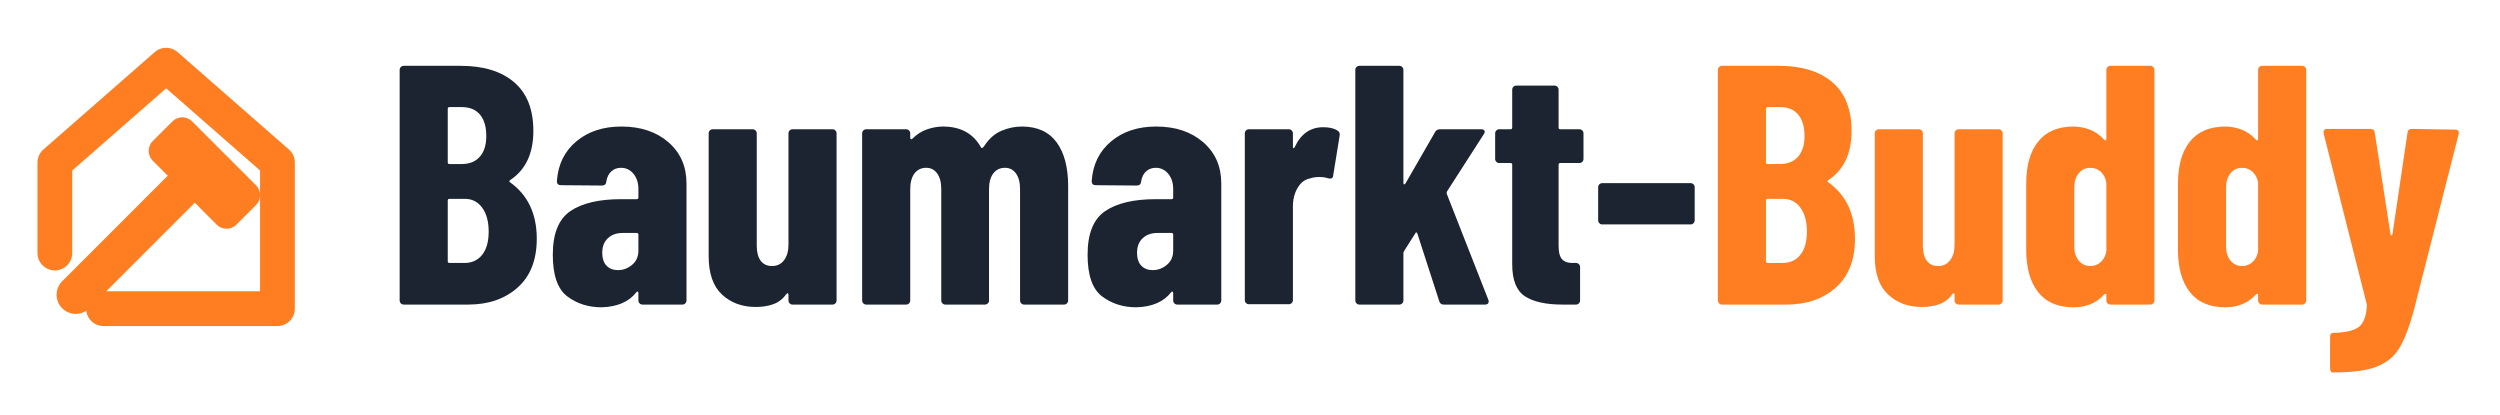
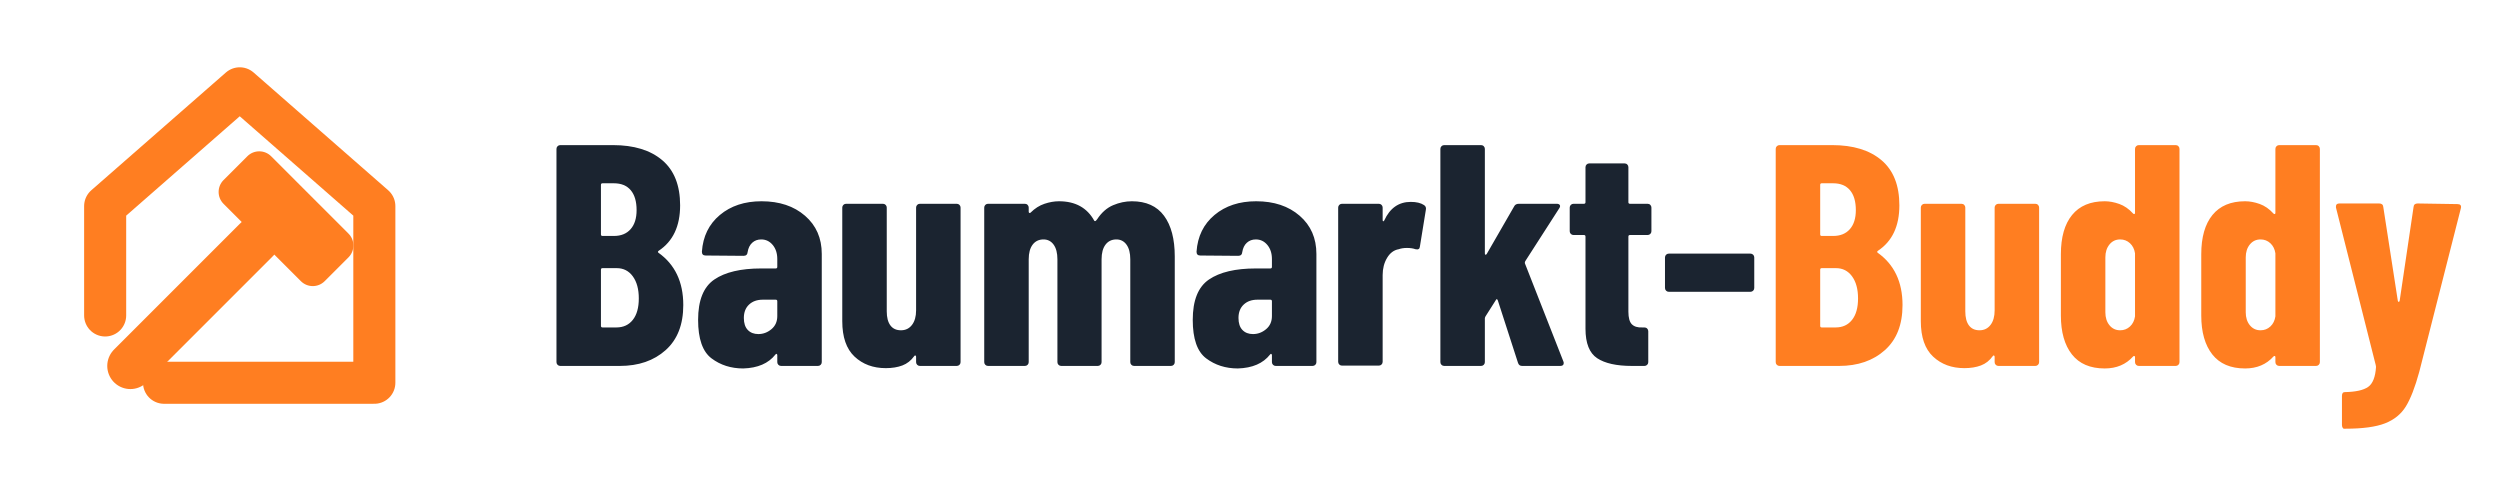
- <svg xmlns="http://www.w3.org/2000/svg" viewBox="0 0 1466 243" width="1466" height="243">
-   <g transform="translate(-0.47 13.76)">
-     <g transform="scale(4.079)" fill="none" stroke="#FF7E21" stroke-linecap="round" stroke-linejoin="round">
+ <svg xmlns="http://www.w3.org/2000/svg" viewBox="0 0 1585 304" width="1585" height="304">
+   <g transform="translate(24 24)">
+     <g transform="scale(5.3333)" fill="none" stroke="#FF7E21" stroke-linecap="round" stroke-linejoin="round">
      <path d="M15 41H40V20L24 6 8 20V33" stroke-width="5" />
      <path d="M11 39L26 24" stroke-width="5.5" />
      <rect x="21" y="17.5" width="17" height="8" rx="2" transform="rotate(45 29.5 21.5)" fill="#FF7E21" stroke="none" />
    </g>
  </g>
-   <path fill="#1B2430" d="M314.76 140Q314.76 158.60 303.56 168.60Q292.36 178.60 274.56 178.60L274.56 178.60L236.76 178.60Q235.76 178.60 235.06 177.90Q234.36 177.20 234.36 176.20L234.36 176.20L234.36 41Q234.36 40 235.06 39.30Q235.76 38.60 236.76 38.60L236.76 38.60L270.16 38.60Q290.16 38.60 301.46 48.20Q312.76 57.80 312.76 76.80L312.76 76.80Q312.76 96.60 299.16 105.60L299.16 105.60Q298.36 106.20 298.96 106.80L298.96 106.80Q314.76 118 314.76 140L314.76 140ZM263.56 62.80Q262.56 62.80 262.56 63.80L262.56 63.80L262.56 95.20Q262.56 96.20 263.56 96.20L263.56 96.20L270.76 96.20Q277.56 96.20 281.36 91.90Q285.16 87.60 285.16 79.80L285.16 79.80Q285.16 71.60 281.46 67.20Q277.76 62.80 270.76 62.80L270.76 62.80L263.56 62.80ZM272.36 154.20Q278.96 154.20 282.76 149.40Q286.56 144.60 286.56 135.80L286.56 135.80Q286.56 127 282.76 121.80Q278.96 116.60 272.56 116.60L272.56 116.60L263.56 116.60Q262.56 116.60 262.56 117.60L262.56 117.60L262.56 153.20Q262.56 154.20 263.56 154.20L263.56 154.20L272.36 154.20ZM364.36 74.20Q381.36 74.20 391.96 83.40Q402.56 92.60 402.56 107.60L402.56 107.60L402.56 176.20Q402.56 177.20 401.86 177.90Q401.16 178.60 400.16 178.60L400.16 178.60L376.76 178.60Q375.76 178.60 375.06 177.90Q374.36 177.20 374.36 176.20L374.36 176.20L374.36 171.80Q374.36 171.20 373.96 171Q373.56 170.80 373.16 171.40L373.16 171.40Q366.56 179.80 352.76 180.20L352.76 180.20Q341.16 180.20 332.66 173.80Q324.16 167.40 324.16 149.40L324.16 149.40Q324.16 130.80 334.46 123.80Q344.76 116.80 364.16 116.80L364.16 116.80L373.36 116.80Q374.36 116.80 374.36 115.80L374.36 115.80L374.36 110.80Q374.36 105.40 371.46 101.90Q368.56 98.40 364.16 98.40L364.16 98.40Q360.76 98.40 358.46 100.50Q356.16 102.60 355.56 106.40L355.56 106.40Q355.36 108.80 352.96 108.80L352.96 108.80L328.96 108.60Q326.56 108.60 326.56 106.20L326.56 106.20Q327.56 91.60 337.96 82.90Q348.36 74.20 364.36 74.20L364.36 74.20ZM362.36 158.40Q366.96 158.40 370.66 155.30Q374.36 152.20 374.36 147L374.36 147L374.36 137.60Q374.36 136.60 373.36 136.60L373.36 136.60L365.16 136.60Q359.76 136.60 356.46 139.70Q353.16 142.80 353.16 148.20L353.16 148.20Q353.16 153.20 355.66 155.80Q358.16 158.40 362.36 158.40L362.36 158.40ZM462.36 78.20Q462.36 77.20 463.06 76.50Q463.76 75.80 464.76 75.80L464.76 75.80L488.16 75.80Q489.16 75.80 489.86 76.50Q490.56 77.20 490.56 78.20L490.56 78.20L490.56 176.20Q490.56 177.20 489.86 177.90Q489.16 178.60 488.16 178.60L488.16 178.60L464.76 178.60Q463.76 178.60 463.06 177.90Q462.36 177.20 462.36 176.20L462.36 176.20L462.36 172.80Q462.36 172.20 461.96 172Q461.56 171.80 461.16 172.40L461.16 172.40Q458.16 176.60 453.66 178.30Q449.16 180 443.16 180L443.16 180Q431.16 180 423.36 172.70Q415.56 165.40 415.56 150.20L415.56 150.20L415.56 78.20Q415.56 77.20 416.26 76.50Q416.96 75.80 417.96 75.80L417.96 75.80L441.36 75.80Q442.36 75.80 443.06 76.50Q443.76 77.20 443.76 78.20L443.76 78.20L443.76 144Q443.76 149.80 446.06 152.90Q448.36 156 452.76 156L452.76 156Q457.16 156 459.76 152.60Q462.36 149.20 462.36 143.40L462.36 143.40L462.36 78.20ZM599.16 74.20Q612.76 74.20 619.56 83.40Q626.36 92.60 626.36 109.20L626.36 109.20L626.36 176.20Q626.36 177.20 625.66 177.90Q624.96 178.60 623.96 178.60L623.96 178.60L600.56 178.60Q599.56 178.60 598.86 177.90Q598.16 177.20 598.16 176.20L598.16 176.20L598.16 111.00Q598.16 105.00 595.76 101.70Q593.36 98.40 589.36 98.40L589.36 98.40Q584.96 98.40 582.46 101.70Q579.96 105.00 579.96 111.00L579.96 111.00L579.96 176.20Q579.96 177.20 579.26 177.90Q578.56 178.60 577.56 178.60L577.56 178.60L554.36 178.60Q553.36 178.60 552.66 177.90Q551.96 177.20 551.96 176.20L551.96 176.20L551.96 111.00Q551.96 105.00 549.56 101.70Q547.16 98.40 543.16 98.40L543.16 98.40Q538.76 98.40 536.26 101.70Q533.76 105.00 533.76 111.00L533.76 111.00L533.76 176.20Q533.76 177.20 533.06 177.90Q532.36 178.60 531.36 178.60L531.36 178.60L507.96 178.60Q506.96 178.60 506.26 177.90Q505.56 177.20 505.56 176.20L505.56 176.20L505.56 78.20Q505.56 77.20 506.26 76.50Q506.96 75.80 507.96 75.80L507.96 75.80L531.36 75.80Q532.36 75.80 533.06 76.50Q533.76 77.20 533.76 78.20L533.76 78.20L533.76 80.80Q533.76 81.40 534.16 81.60Q534.56 81.80 534.96 81.40L534.96 81.40Q538.96 77.40 543.76 75.80Q548.56 74.20 552.96 74.20L552.96 74.20Q568.56 74.20 575.36 86.60L575.36 86.60L575.76 86.80Q576.36 86.80 577.16 85.60L577.16 85.60Q581.36 79.20 587.26 76.70Q593.16 74.20 599.16 74.20L599.16 74.20ZM677.96 74.20Q694.96 74.20 705.56 83.40Q716.16 92.60 716.16 107.60L716.16 107.60L716.16 176.20Q716.16 177.20 715.46 177.90Q714.76 178.60 713.76 178.60L713.76 178.60L690.36 178.60Q689.36 178.60 688.66 177.90Q687.96 177.20 687.96 176.20L687.96 176.20L687.96 171.80Q687.96 171.20 687.56 171Q687.16 170.80 686.76 171.40L686.76 171.40Q680.16 179.80 666.36 180.20L666.36 180.20Q654.76 180.20 646.26 173.80Q637.76 167.40 637.76 149.40L637.76 149.40Q637.76 130.80 648.06 123.80Q658.36 116.80 677.76 116.80L677.76 116.80L686.96 116.80Q687.96 116.80 687.96 115.80L687.96 115.80L687.96 110.80Q687.96 105.40 685.06 101.90Q682.16 98.40 677.76 98.40L677.76 98.40Q674.36 98.40 672.06 100.50Q669.76 102.60 669.16 106.40L669.16 106.40Q668.96 108.80 666.56 108.80L666.56 108.80L642.56 108.60Q640.16 108.60 640.16 106.20L640.16 106.20Q641.16 91.60 651.56 82.90Q661.96 74.20 677.96 74.20L677.96 74.20ZM675.96 158.40Q680.56 158.40 684.26 155.30Q687.96 152.20 687.96 147L687.96 147L687.96 137.60Q687.96 136.60 686.96 136.60L686.96 136.60L678.76 136.60Q673.36 136.60 670.06 139.70Q666.76 142.80 666.76 148.20L666.76 148.20Q666.76 153.20 669.26 155.80Q671.76 158.40 675.96 158.40L675.96 158.40ZM775.96 74.60Q781.36 74.60 784.36 76.60L784.36 76.60Q785.96 77.60 785.56 79.60L785.56 79.60L781.76 103.00Q781.56 105.20 778.96 104.60L778.96 104.60Q776.76 103.80 773.56 103.80L773.56 103.80Q770.56 103.80 768.36 104.60L768.36 104.60Q763.76 105.40 760.96 110.10Q758.16 114.80 758.16 121L758.16 121L758.16 176Q758.16 177 757.46 177.70Q756.76 178.40 755.76 178.40L755.76 178.40L732.36 178.40Q731.36 178.40 730.66 177.70Q729.96 177 729.96 176L729.96 176L729.96 78.20Q729.96 77.20 730.66 76.50Q731.36 75.80 732.36 75.80L732.36 75.80L755.76 75.80Q756.76 75.80 757.46 76.50Q758.16 77.20 758.16 78.20L758.16 78.20L758.16 86.00Q758.16 86.80 758.46 86.90Q758.76 87.00 759.16 86.40L759.16 86.40Q764.56 74.60 775.96 74.60L775.96 74.60ZM797.16 178.60Q796.16 178.60 795.46 177.90Q794.76 177.20 794.76 176.20L794.76 176.20L794.76 41Q794.76 40 795.46 39.30Q796.16 38.60 797.16 38.60L797.16 38.60L820.56 38.60Q821.56 38.60 822.26 39.30Q822.96 40 822.96 41L822.96 41L822.96 107.20Q822.96 108.00 823.36 108.10Q823.76 108.20 824.16 107.60L824.16 107.60L841.56 77.40Q842.36 75.80 844.56 75.80L844.56 75.80L868.56 75.80Q869.96 75.80 870.46 76.60Q870.96 77.40 870.16 78.60L870.16 78.60L848.56 112.20Q848.16 113.00 848.36 113.60L848.36 113.60L872.76 175.80Q872.96 176.20 872.96 176.80L872.96 176.80Q872.96 178.60 870.76 178.60L870.76 178.60L846.56 178.60Q844.56 178.60 843.96 176.60L843.96 176.60L831.16 137Q830.96 136.40 830.56 136.30Q830.16 136.20 829.96 136.80L829.96 136.80L823.36 147.20Q822.96 148 822.96 148.40L822.96 148.40L822.96 176.20Q822.96 177.20 822.26 177.90Q821.56 178.60 820.56 178.60L820.56 178.60L797.16 178.60ZM928.56 93.20Q928.56 94.20 927.86 94.90Q927.16 95.60 926.16 95.60L926.16 95.60L914.96 95.60Q913.96 95.60 913.96 96.60L913.96 96.60L913.96 144.20Q913.96 150 916.16 152.20Q918.36 154.40 922.76 154.20L922.76 154.20L924.16 154.20Q925.16 154.20 925.86 154.90Q926.56 155.60 926.56 156.60L926.56 156.60L926.56 176.20Q926.56 177.20 925.86 177.90Q925.16 178.60 924.16 178.60L924.16 178.60L916.16 178.60Q901.56 178.60 894.16 173.70Q886.76 168.80 886.76 155L886.76 155L886.76 96.60Q886.76 95.60 885.76 95.60L885.76 95.60L879.16 95.60Q878.16 95.60 877.46 94.90Q876.76 94.20 876.76 93.20L876.76 93.20L876.76 78.20Q876.76 77.20 877.46 76.50Q878.16 75.80 879.16 75.80L879.16 75.80L885.76 75.80Q886.76 75.80 886.76 74.80L886.76 74.80L886.76 52.60Q886.76 51.60 887.46 50.90Q888.16 50.20 889.16 50.20L889.16 50.20L911.56 50.20Q912.56 50.20 913.26 50.90Q913.96 51.60 913.96 52.60L913.96 52.60L913.96 74.80Q913.96 75.80 914.96 75.80L914.96 75.80L926.16 75.80Q927.16 75.80 927.86 76.50Q928.56 77.20 928.56 78.20L928.56 78.20L928.56 93.20ZM939.56 131.60Q938.56 131.60 937.86 130.90Q937.16 130.20 937.16 129.20L937.16 129.20L937.16 109.80Q937.16 108.80 937.86 108.10Q938.56 107.40 939.56 107.40L939.56 107.40L991.36 107.40Q992.36 107.40 993.06 108.10Q993.76 108.80 993.76 109.80L993.76 109.80L993.76 129.20Q993.76 130.20 993.06 130.90Q992.36 131.60 991.36 131.60L991.36 131.60L939.56 131.60Z" />
-   <path fill="#FF7E21" d="M1087.76 140Q1087.76 158.60 1076.56 168.60Q1065.36 178.60 1047.56 178.60L1047.56 178.60L1009.76 178.60Q1008.76 178.60 1008.06 177.90Q1007.36 177.20 1007.36 176.20L1007.36 176.20L1007.36 41Q1007.36 40 1008.06 39.30Q1008.76 38.60 1009.76 38.60L1009.76 38.60L1043.16 38.60Q1063.16 38.60 1074.46 48.20Q1085.76 57.80 1085.76 76.80L1085.76 76.80Q1085.76 96.60 1072.16 105.60L1072.16 105.60Q1071.36 106.20 1071.96 106.80L1071.96 106.80Q1087.76 118 1087.76 140L1087.76 140ZM1036.56 62.80Q1035.56 62.80 1035.56 63.80L1035.56 63.80L1035.56 95.20Q1035.56 96.20 1036.56 96.20L1036.56 96.20L1043.76 96.20Q1050.56 96.20 1054.36 91.90Q1058.16 87.60 1058.16 79.80L1058.16 79.80Q1058.16 71.60 1054.46 67.20Q1050.76 62.80 1043.76 62.80L1043.76 62.80L1036.56 62.80ZM1045.36 154.20Q1051.96 154.20 1055.76 149.40Q1059.56 144.60 1059.56 135.80L1059.56 135.80Q1059.56 127 1055.76 121.80Q1051.96 116.60 1045.56 116.60L1045.56 116.60L1036.56 116.60Q1035.56 116.60 1035.56 117.60L1035.56 117.60L1035.56 153.20Q1035.56 154.20 1036.56 154.20L1036.56 154.20L1045.36 154.20ZM1146.16 78.20Q1146.16 77.20 1146.86 76.50Q1147.56 75.80 1148.56 75.80L1148.56 75.80L1171.96 75.80Q1172.96 75.80 1173.66 76.50Q1174.36 77.20 1174.36 78.20L1174.36 78.20L1174.36 176.20Q1174.36 177.20 1173.66 177.90Q1172.96 178.60 1171.96 178.60L1171.96 178.60L1148.56 178.60Q1147.56 178.60 1146.86 177.90Q1146.16 177.20 1146.16 176.20L1146.16 176.20L1146.16 172.80Q1146.16 172.20 1145.76 172Q1145.36 171.80 1144.96 172.40L1144.96 172.40Q1141.96 176.60 1137.46 178.30Q1132.96 180 1126.96 180L1126.96 180Q1114.96 180 1107.16 172.70Q1099.36 165.40 1099.36 150.20L1099.36 150.20L1099.36 78.20Q1099.36 77.20 1100.06 76.50Q1100.76 75.80 1101.76 75.80L1101.76 75.80L1125.16 75.80Q1126.16 75.80 1126.86 76.50Q1127.56 77.20 1127.56 78.20L1127.56 78.20L1127.56 144Q1127.56 149.80 1129.86 152.90Q1132.16 156 1136.56 156L1136.56 156Q1140.96 156 1143.56 152.60Q1146.16 149.20 1146.16 143.40L1146.16 143.40L1146.16 78.20ZM1235.16 41Q1235.16 40 1235.86 39.30Q1236.56 38.60 1237.56 38.60L1237.56 38.60L1260.96 38.60Q1261.96 38.60 1262.66 39.30Q1263.36 40 1263.36 41L1263.36 41L1263.36 176.20Q1263.36 177.20 1262.66 177.90Q1261.96 178.60 1260.96 178.60L1260.96 178.60L1237.56 178.60Q1236.56 178.60 1235.86 177.90Q1235.16 177.20 1235.16 176.20L1235.16 176.20L1235.16 173Q1235.16 172.40 1234.76 172.30Q1234.36 172.20 1233.96 172.60L1233.96 172.60Q1227.16 180.20 1215.96 180.20L1215.96 180.20Q1202.16 180.20 1195.16 171.30Q1188.16 162.40 1188.16 146.60L1188.16 146.60L1188.16 107.80Q1188.16 91.60 1195.26 82.90Q1202.36 74.20 1215.96 74.20L1215.96 74.20Q1220.36 74.20 1225.16 75.90Q1229.96 77.60 1233.96 82.00L1233.96 82.00Q1234.36 82.40 1234.76 82.30Q1235.16 82.20 1235.16 81.60L1235.16 81.60L1235.16 41ZM1225.76 156Q1229.36 156 1231.96 153.60Q1234.56 151.20 1235.16 147.20L1235.16 147.20L1235.16 107.20Q1234.56 103.20 1231.96 100.80Q1229.36 98.40 1225.76 98.40L1225.76 98.40Q1221.56 98.40 1218.96 101.60Q1216.36 104.80 1216.36 109.80L1216.36 109.80L1216.36 144.60Q1216.36 149.60 1218.96 152.80Q1221.56 156 1225.76 156L1225.76 156ZM1324.16 41Q1324.16 40 1324.86 39.30Q1325.56 38.60 1326.56 38.60L1326.56 38.60L1349.96 38.60Q1350.96 38.60 1351.66 39.30Q1352.36 40 1352.36 41L1352.36 41L1352.36 176.20Q1352.36 177.20 1351.66 177.90Q1350.96 178.60 1349.96 178.60L1349.96 178.60L1326.56 178.60Q1325.56 178.60 1324.86 177.90Q1324.16 177.20 1324.16 176.20L1324.16 176.20L1324.16 173Q1324.16 172.40 1323.76 172.30Q1323.36 172.20 1322.96 172.60L1322.96 172.60Q1316.16 180.20 1304.96 180.20L1304.96 180.20Q1291.16 180.20 1284.16 171.30Q1277.16 162.40 1277.16 146.60L1277.16 146.60L1277.16 107.80Q1277.16 91.60 1284.26 82.90Q1291.36 74.20 1304.96 74.20L1304.96 74.20Q1309.36 74.20 1314.16 75.90Q1318.96 77.60 1322.96 82.00L1322.96 82.00Q1323.36 82.40 1323.76 82.30Q1324.16 82.20 1324.16 81.60L1324.16 81.60L1324.16 41ZM1314.76 156Q1318.36 156 1320.96 153.60Q1323.56 151.20 1324.16 147.20L1324.16 147.20L1324.16 107.20Q1323.56 103.20 1320.96 100.80Q1318.36 98.40 1314.76 98.40L1314.76 98.40Q1310.56 98.40 1307.96 101.60Q1305.36 104.80 1305.36 109.80L1305.36 109.80L1305.36 144.60Q1305.36 149.60 1307.96 152.80Q1310.56 156 1314.76 156L1314.76 156ZM1367.56 218.40Q1367.16 218.40 1366.76 217.70Q1366.36 217 1366.36 216L1366.36 216L1366.36 197.60Q1366.36 195.20 1368.16 195.20L1368.16 195.20Q1378.56 195 1382.96 191.90Q1387.36 188.80 1387.96 179.20L1387.96 179.20L1387.76 178L1362.56 78.20L1362.56 77.40Q1362.56 75.60 1364.76 75.60L1364.76 75.60L1389.96 75.60Q1392.36 75.60 1392.56 77.80L1392.56 77.80L1401.76 137.20Q1401.96 138 1402.36 138Q1402.76 138 1402.96 137.20L1402.96 137.20L1411.76 77.80Q1411.96 75.60 1414.36 75.60L1414.36 75.60L1439.56 76.00Q1442.36 76.00 1441.76 78.60L1441.76 78.60L1415.36 182.40Q1411.36 197 1406.86 204.30Q1402.36 211.60 1393.66 215Q1384.96 218.40 1368.56 218.40L1368.56 218.40L1367.56 218.40Z" />
+   <path fill="#1B2430" d="M433.20 193.40Q433.20 212 422 222Q410.80 232 393 232L393 232L355.20 232Q354.20 232 353.50 231.30Q352.80 230.60 352.80 229.60L352.80 229.60L352.80 94.40Q352.80 93.40 353.50 92.70Q354.20 92 355.20 92L355.20 92L388.60 92Q408.60 92 419.90 101.60Q431.20 111.20 431.20 130.20L431.20 130.20Q431.20 150 417.60 159L417.60 159Q416.80 159.60 417.40 160.20L417.40 160.20Q433.20 171.40 433.20 193.40L433.20 193.40ZM382 116.20Q381 116.20 381 117.20L381 117.20L381 148.60Q381 149.60 382 149.60L382 149.60L389.20 149.60Q396 149.60 399.80 145.30Q403.60 141 403.60 133.20L403.60 133.20Q403.60 125 399.90 120.60Q396.20 116.20 389.20 116.20L389.20 116.20L382 116.20ZM390.80 207.60Q397.40 207.60 401.20 202.80Q405 198 405 189.20L405 189.20Q405 180.40 401.20 175.20Q397.40 170 391 170L391 170L382 170Q381 170 381 171L381 171L381 206.60Q381 207.60 382 207.60L382 207.60L390.80 207.60ZM482.80 127.60Q499.80 127.60 510.40 136.80Q521 146 521 161L521 161L521 229.60Q521 230.60 520.30 231.30Q519.60 232 518.60 232L518.60 232L495.20 232Q494.20 232 493.50 231.30Q492.80 230.60 492.80 229.60L492.80 229.60L492.80 225.20Q492.80 224.60 492.40 224.40Q492 224.20 491.60 224.80L491.60 224.80Q485 233.20 471.20 233.60L471.20 233.60Q459.60 233.60 451.10 227.20Q442.60 220.80 442.60 202.80L442.60 202.80Q442.60 184.20 452.90 177.20Q463.20 170.20 482.60 170.20L482.60 170.20L491.80 170.20Q492.80 170.20 492.80 169.20L492.80 169.20L492.80 164.20Q492.80 158.80 489.90 155.30Q487 151.80 482.60 151.80L482.60 151.80Q479.20 151.80 476.90 153.90Q474.60 156 474 159.80L474 159.80Q473.80 162.20 471.40 162.20L471.40 162.20L447.40 162Q445 162 445 159.60L445 159.60Q446 145 456.40 136.30Q466.80 127.60 482.80 127.60L482.80 127.60ZM480.80 211.80Q485.40 211.80 489.10 208.70Q492.80 205.60 492.80 200.40L492.80 200.40L492.80 191Q492.80 190 491.80 190L491.80 190L483.60 190Q478.20 190 474.90 193.10Q471.60 196.20 471.60 201.60L471.60 201.60Q471.60 206.60 474.10 209.20Q476.60 211.80 480.80 211.80L480.80 211.80ZM580.80 131.60Q580.80 130.60 581.50 129.90Q582.20 129.20 583.20 129.20L583.20 129.20L606.60 129.20Q607.60 129.20 608.30 129.90Q609 130.60 609 131.60L609 131.60L609 229.60Q609 230.60 608.30 231.30Q607.60 232 606.60 232L606.60 232L583.20 232Q582.20 232 581.50 231.30Q580.80 230.60 580.80 229.60L580.80 229.60L580.80 226.20Q580.80 225.60 580.40 225.40Q580 225.20 579.60 225.80L579.60 225.80Q576.60 230 572.10 231.70Q567.60 233.40 561.60 233.40L561.60 233.40Q549.60 233.40 541.80 226.10Q534 218.80 534 203.60L534 203.60L534 131.60Q534 130.60 534.70 129.90Q535.40 129.20 536.40 129.20L536.40 129.20L559.80 129.20Q560.80 129.20 561.50 129.90Q562.20 130.60 562.20 131.60L562.20 131.60L562.20 197.40Q562.20 203.20 564.50 206.30Q566.80 209.40 571.20 209.40L571.20 209.40Q575.60 209.40 578.20 206Q580.80 202.60 580.80 196.80L580.80 196.80L580.80 131.60ZM717.60 127.60Q731.20 127.60 738 136.80Q744.80 146 744.80 162.60L744.80 162.60L744.80 229.60Q744.80 230.60 744.10 231.30Q743.40 232 742.40 232L742.40 232L719 232Q718 232 717.30 231.30Q716.60 230.60 716.60 229.60L716.60 229.60L716.60 164.40Q716.60 158.40 714.20 155.10Q711.80 151.80 707.80 151.80L707.80 151.80Q703.40 151.80 700.90 155.10Q698.40 158.40 698.40 164.40L698.40 164.40L698.40 229.60Q698.40 230.60 697.70 231.30Q697 232 696 232L696 232L672.80 232Q671.80 232 671.10 231.30Q670.40 230.60 670.40 229.60L670.40 229.60L670.40 164.40Q670.40 158.40 668 155.10Q665.60 151.80 661.60 151.80L661.60 151.80Q657.20 151.80 654.70 155.10Q652.20 158.40 652.20 164.40L652.20 164.40L652.20 229.60Q652.20 230.60 651.50 231.30Q650.80 232 649.80 232L649.80 232L626.40 232Q625.40 232 624.70 231.30Q624 230.60 624 229.60L624 229.60L624 131.60Q624 130.60 624.70 129.90Q625.40 129.20 626.40 129.20L626.40 129.20L649.80 129.20Q650.80 129.20 651.50 129.90Q652.20 130.60 652.20 131.60L652.20 131.60L652.20 134.20Q652.20 134.80 652.60 135Q653 135.20 653.40 134.80L653.40 134.80Q657.40 130.80 662.20 129.20Q667 127.60 671.40 127.60L671.40 127.60Q687 127.60 693.80 140L693.80 140L694.20 140.20Q694.80 140.20 695.60 139L695.60 139Q699.80 132.60 705.70 130.10Q711.60 127.60 717.60 127.60L717.60 127.60ZM796.40 127.60Q813.40 127.60 824 136.80Q834.60 146 834.60 161L834.60 161L834.60 229.60Q834.60 230.60 833.90 231.30Q833.20 232 832.20 232L832.20 232L808.80 232Q807.80 232 807.10 231.30Q806.40 230.60 806.40 229.60L806.40 229.60L806.40 225.20Q806.40 224.60 806 224.40Q805.60 224.20 805.20 224.80L805.20 224.80Q798.60 233.20 784.80 233.60L784.80 233.60Q773.20 233.60 764.70 227.20Q756.20 220.80 756.20 202.80L756.20 202.80Q756.20 184.20 766.50 177.20Q776.80 170.20 796.20 170.20L796.20 170.20L805.40 170.20Q806.40 170.20 806.40 169.20L806.40 169.20L806.40 164.20Q806.40 158.80 803.50 155.30Q800.60 151.80 796.20 151.80L796.20 151.80Q792.80 151.80 790.50 153.90Q788.20 156 787.60 159.80L787.60 159.80Q787.40 162.20 785 162.20L785 162.20L761 162Q758.60 162 758.60 159.60L758.60 159.60Q759.60 145 770 136.30Q780.40 127.60 796.40 127.60L796.40 127.60ZM794.40 211.80Q799 211.80 802.70 208.70Q806.40 205.60 806.40 200.40L806.40 200.40L806.40 191Q806.40 190 805.40 190L805.40 190L797.20 190Q791.80 190 788.50 193.10Q785.20 196.20 785.20 201.60L785.20 201.60Q785.20 206.60 787.70 209.20Q790.20 211.80 794.40 211.80L794.40 211.80ZM894.40 128Q899.80 128 902.80 130L902.80 130Q904.40 131 904.00 133L904.00 133L900.20 156.40Q900.00 158.60 897.40 158L897.40 158Q895.20 157.20 892.00 157.20L892.00 157.20Q889.00 157.20 886.80 158L886.80 158Q882.20 158.80 879.40 163.50Q876.60 168.20 876.60 174.40L876.60 174.40L876.60 229.40Q876.60 230.40 875.90 231.10Q875.20 231.80 874.20 231.80L874.20 231.80L850.80 231.80Q849.80 231.80 849.10 231.10Q848.40 230.40 848.40 229.40L848.40 229.40L848.40 131.60Q848.40 130.60 849.10 129.90Q849.80 129.20 850.80 129.20L850.80 129.20L874.20 129.20Q875.20 129.20 875.90 129.90Q876.60 130.60 876.60 131.60L876.60 131.60L876.60 139.40Q876.60 140.20 876.90 140.30Q877.20 140.40 877.60 139.80L877.60 139.80Q883.00 128 894.40 128L894.40 128ZM915.60 232Q914.60 232 913.90 231.30Q913.20 230.60 913.20 229.60L913.20 229.60L913.20 94.40Q913.20 93.40 913.90 92.70Q914.60 92 915.60 92L915.60 92L939 92Q940 92 940.70 92.70Q941.40 93.40 941.40 94.40L941.40 94.40L941.40 160.60Q941.40 161.40 941.80 161.50Q942.20 161.60 942.60 161L942.60 161L960 130.80Q960.80 129.20 963 129.20L963 129.20L987 129.20Q988.40 129.20 988.90 130Q989.40 130.80 988.60 132L988.60 132L967 165.60Q966.60 166.40 966.80 167L966.80 167L991.20 229.20Q991.40 229.60 991.40 230.20L991.40 230.20Q991.40 232 989.20 232L989.20 232L965 232Q963 232 962.40 230L962.40 230L949.60 190.40Q949.40 189.80 949 189.70Q948.60 189.60 948.40 190.20L948.40 190.20L941.80 200.60Q941.40 201.40 941.40 201.80L941.40 201.80L941.40 229.60Q941.40 230.60 940.70 231.30Q940 232 939 232L939 232L915.60 232ZM1047.00 146.60Q1047.00 147.60 1046.30 148.30Q1045.60 149 1044.60 149L1044.60 149L1033.40 149Q1032.40 149 1032.40 150L1032.40 150L1032.40 197.60Q1032.40 203.40 1034.60 205.60Q1036.80 207.80 1041.20 207.60L1041.20 207.60L1042.60 207.60Q1043.60 207.60 1044.30 208.30Q1045.00 209 1045.00 210L1045.00 210L1045.00 229.60Q1045.00 230.60 1044.30 231.30Q1043.60 232 1042.60 232L1042.60 232L1034.60 232Q1020.00 232 1012.60 227.10Q1005.20 222.20 1005.20 208.40L1005.20 208.40L1005.20 150Q1005.20 149 1004.20 149L1004.20 149L997.60 149Q996.60 149 995.90 148.30Q995.20 147.60 995.20 146.60L995.20 146.60L995.20 131.60Q995.20 130.60 995.90 129.90Q996.60 129.20 997.60 129.20L997.60 129.20L1004.20 129.20Q1005.20 129.20 1005.20 128.20L1005.20 128.20L1005.20 106Q1005.20 105 1005.90 104.30Q1006.60 103.60 1007.60 103.60L1007.60 103.60L1030.00 103.60Q1031.00 103.60 1031.70 104.30Q1032.40 105 1032.40 106L1032.40 106L1032.40 128.20Q1032.40 129.20 1033.40 129.20L1033.40 129.20L1044.60 129.20Q1045.60 129.20 1046.30 129.90Q1047.00 130.60 1047.00 131.60L1047.00 131.60L1047.00 146.60ZM1058.00 185Q1057.00 185 1056.30 184.30Q1055.60 183.60 1055.60 182.60L1055.60 182.60L1055.60 163.20Q1055.60 162.20 1056.30 161.50Q1057.00 160.80 1058.00 160.80L1058.00 160.80L1109.80 160.80Q1110.80 160.80 1111.50 161.50Q1112.20 162.20 1112.20 163.20L1112.20 163.20L1112.20 182.60Q1112.20 183.60 1111.50 184.30Q1110.80 185 1109.80 185L1109.80 185L1058.00 185Z" />
+   <path fill="#FF7E21" d="M1206.20 193.40Q1206.20 212 1195.00 222Q1183.80 232 1166.00 232L1166.00 232L1128.20 232Q1127.20 232 1126.50 231.30Q1125.80 230.60 1125.80 229.60L1125.80 229.60L1125.80 94.40Q1125.80 93.40 1126.50 92.70Q1127.20 92 1128.20 92L1128.20 92L1161.60 92Q1181.60 92 1192.90 101.60Q1204.20 111.20 1204.20 130.20L1204.20 130.20Q1204.20 150 1190.60 159L1190.60 159Q1189.80 159.60 1190.40 160.20L1190.40 160.20Q1206.20 171.40 1206.20 193.40L1206.20 193.40ZM1155.00 116.20Q1154.00 116.20 1154.00 117.20L1154.00 117.20L1154.00 148.60Q1154.00 149.60 1155.00 149.60L1155.00 149.60L1162.20 149.60Q1169.00 149.60 1172.80 145.30Q1176.60 141 1176.60 133.20L1176.60 133.20Q1176.60 125 1172.90 120.60Q1169.20 116.20 1162.20 116.20L1162.20 116.20L1155.00 116.20ZM1163.80 207.60Q1170.40 207.60 1174.20 202.80Q1178.00 198 1178.00 189.20L1178.00 189.20Q1178.00 180.40 1174.20 175.20Q1170.40 170 1164.00 170L1164.00 170L1155.00 170Q1154.00 170 1154.00 171L1154.00 171L1154.00 206.60Q1154.00 207.60 1155.00 207.60L1155.00 207.60L1163.80 207.60ZM1264.60 131.60Q1264.60 130.60 1265.30 129.90Q1266.00 129.20 1267.00 129.20L1267.00 129.20L1290.40 129.20Q1291.40 129.20 1292.10 129.90Q1292.80 130.60 1292.80 131.60L1292.80 131.60L1292.80 229.60Q1292.80 230.60 1292.10 231.30Q1291.40 232 1290.40 232L1290.40 232L1267.00 232Q1266.00 232 1265.30 231.30Q1264.60 230.60 1264.60 229.60L1264.60 229.60L1264.60 226.20Q1264.60 225.60 1264.20 225.40Q1263.80 225.20 1263.40 225.80L1263.40 225.80Q1260.40 230 1255.90 231.70Q1251.40 233.40 1245.40 233.40L1245.40 233.40Q1233.40 233.40 1225.60 226.10Q1217.80 218.80 1217.80 203.60L1217.80 203.60L1217.80 131.60Q1217.80 130.60 1218.50 129.90Q1219.20 129.20 1220.20 129.20L1220.20 129.20L1243.60 129.20Q1244.60 129.20 1245.30 129.90Q1246.00 130.60 1246.00 131.60L1246.00 131.60L1246.00 197.40Q1246.00 203.20 1248.30 206.30Q1250.60 209.40 1255.00 209.40L1255.00 209.40Q1259.40 209.40 1262.00 206Q1264.60 202.60 1264.60 196.80L1264.60 196.80L1264.60 131.60ZM1353.60 94.40Q1353.60 93.40 1354.30 92.70Q1355.00 92 1356.00 92L1356.00 92L1379.40 92Q1380.40 92 1381.10 92.70Q1381.80 93.40 1381.80 94.40L1381.80 94.40L1381.80 229.60Q1381.80 230.60 1381.10 231.30Q1380.40 232 1379.40 232L1379.40 232L1356.00 232Q1355.00 232 1354.30 231.30Q1353.60 230.60 1353.60 229.60L1353.60 229.60L1353.60 226.40Q1353.60 225.80 1353.20 225.70Q1352.80 225.60 1352.40 226L1352.40 226Q1345.60 233.60 1334.40 233.60L1334.40 233.60Q1320.60 233.60 1313.60 224.70Q1306.60 215.80 1306.60 200L1306.60 200L1306.60 161.20Q1306.60 145 1313.70 136.30Q1320.80 127.60 1334.40 127.60L1334.40 127.60Q1338.80 127.60 1343.60 129.30Q1348.40 131 1352.40 135.40L1352.40 135.40Q1352.80 135.80 1353.20 135.70Q1353.60 135.60 1353.60 135L1353.60 135L1353.60 94.40ZM1344.20 209.40Q1347.80 209.40 1350.40 207Q1353.00 204.60 1353.60 200.60L1353.60 200.60L1353.60 160.60Q1353.00 156.60 1350.40 154.20Q1347.80 151.80 1344.20 151.80L1344.20 151.80Q1340.00 151.80 1337.40 155Q1334.80 158.20 1334.80 163.20L1334.80 163.20L1334.80 198Q1334.80 203 1337.40 206.20Q1340.00 209.40 1344.20 209.40L1344.20 209.40ZM1442.60 94.40Q1442.60 93.40 1443.30 92.70Q1444.00 92 1445.00 92L1445.00 92L1468.40 92Q1469.40 92 1470.10 92.70Q1470.80 93.40 1470.80 94.40L1470.80 94.40L1470.80 229.60Q1470.80 230.60 1470.10 231.30Q1469.40 232 1468.40 232L1468.40 232L1445.00 232Q1444.00 232 1443.30 231.30Q1442.60 230.60 1442.60 229.60L1442.60 229.60L1442.60 226.40Q1442.60 225.80 1442.20 225.70Q1441.80 225.60 1441.40 226L1441.40 226Q1434.60 233.60 1423.40 233.60L1423.40 233.60Q1409.60 233.60 1402.60 224.70Q1395.60 215.80 1395.60 200L1395.60 200L1395.60 161.20Q1395.60 145 1402.70 136.30Q1409.80 127.60 1423.40 127.60L1423.40 127.60Q1427.80 127.60 1432.60 129.30Q1437.40 131 1441.40 135.40L1441.40 135.40Q1441.80 135.80 1442.20 135.70Q1442.60 135.60 1442.60 135L1442.60 135L1442.60 94.40ZM1433.20 209.40Q1436.80 209.40 1439.40 207Q1442.00 204.60 1442.60 200.60L1442.60 200.60L1442.60 160.60Q1442.00 156.60 1439.40 154.20Q1436.80 151.80 1433.20 151.80L1433.20 151.80Q1429.00 151.80 1426.40 155Q1423.80 158.20 1423.80 163.20L1423.80 163.20L1423.80 198Q1423.80 203 1426.40 206.20Q1429.00 209.40 1433.20 209.40L1433.20 209.40ZM1486.00 271.80Q1485.60 271.80 1485.20 271.10Q1484.80 270.40 1484.80 269.40L1484.80 269.40L1484.80 251Q1484.80 248.60 1486.60 248.60L1486.60 248.60Q1497.00 248.40 1501.40 245.30Q1505.80 242.20 1506.40 232.60L1506.40 232.60L1506.20 231.40L1481.00 131.60L1481.00 130.80Q1481.00 129 1483.20 129L1483.20 129L1508.40 129Q1510.80 129 1511.00 131.20L1511.00 131.20L1520.20 190.60Q1520.40 191.40 1520.80 191.40Q1521.20 191.40 1521.40 190.60L1521.40 190.60L1530.20 131.20Q1530.40 129 1532.80 129L1532.80 129L1558.00 129.40Q1560.80 129.40 1560.20 132L1560.20 132L1533.80 235.80Q1529.80 250.40 1525.30 257.70Q1520.80 265 1512.10 268.40Q1503.40 271.80 1487.00 271.80L1487.00 271.80L1486.00 271.80Z" />
</svg>
